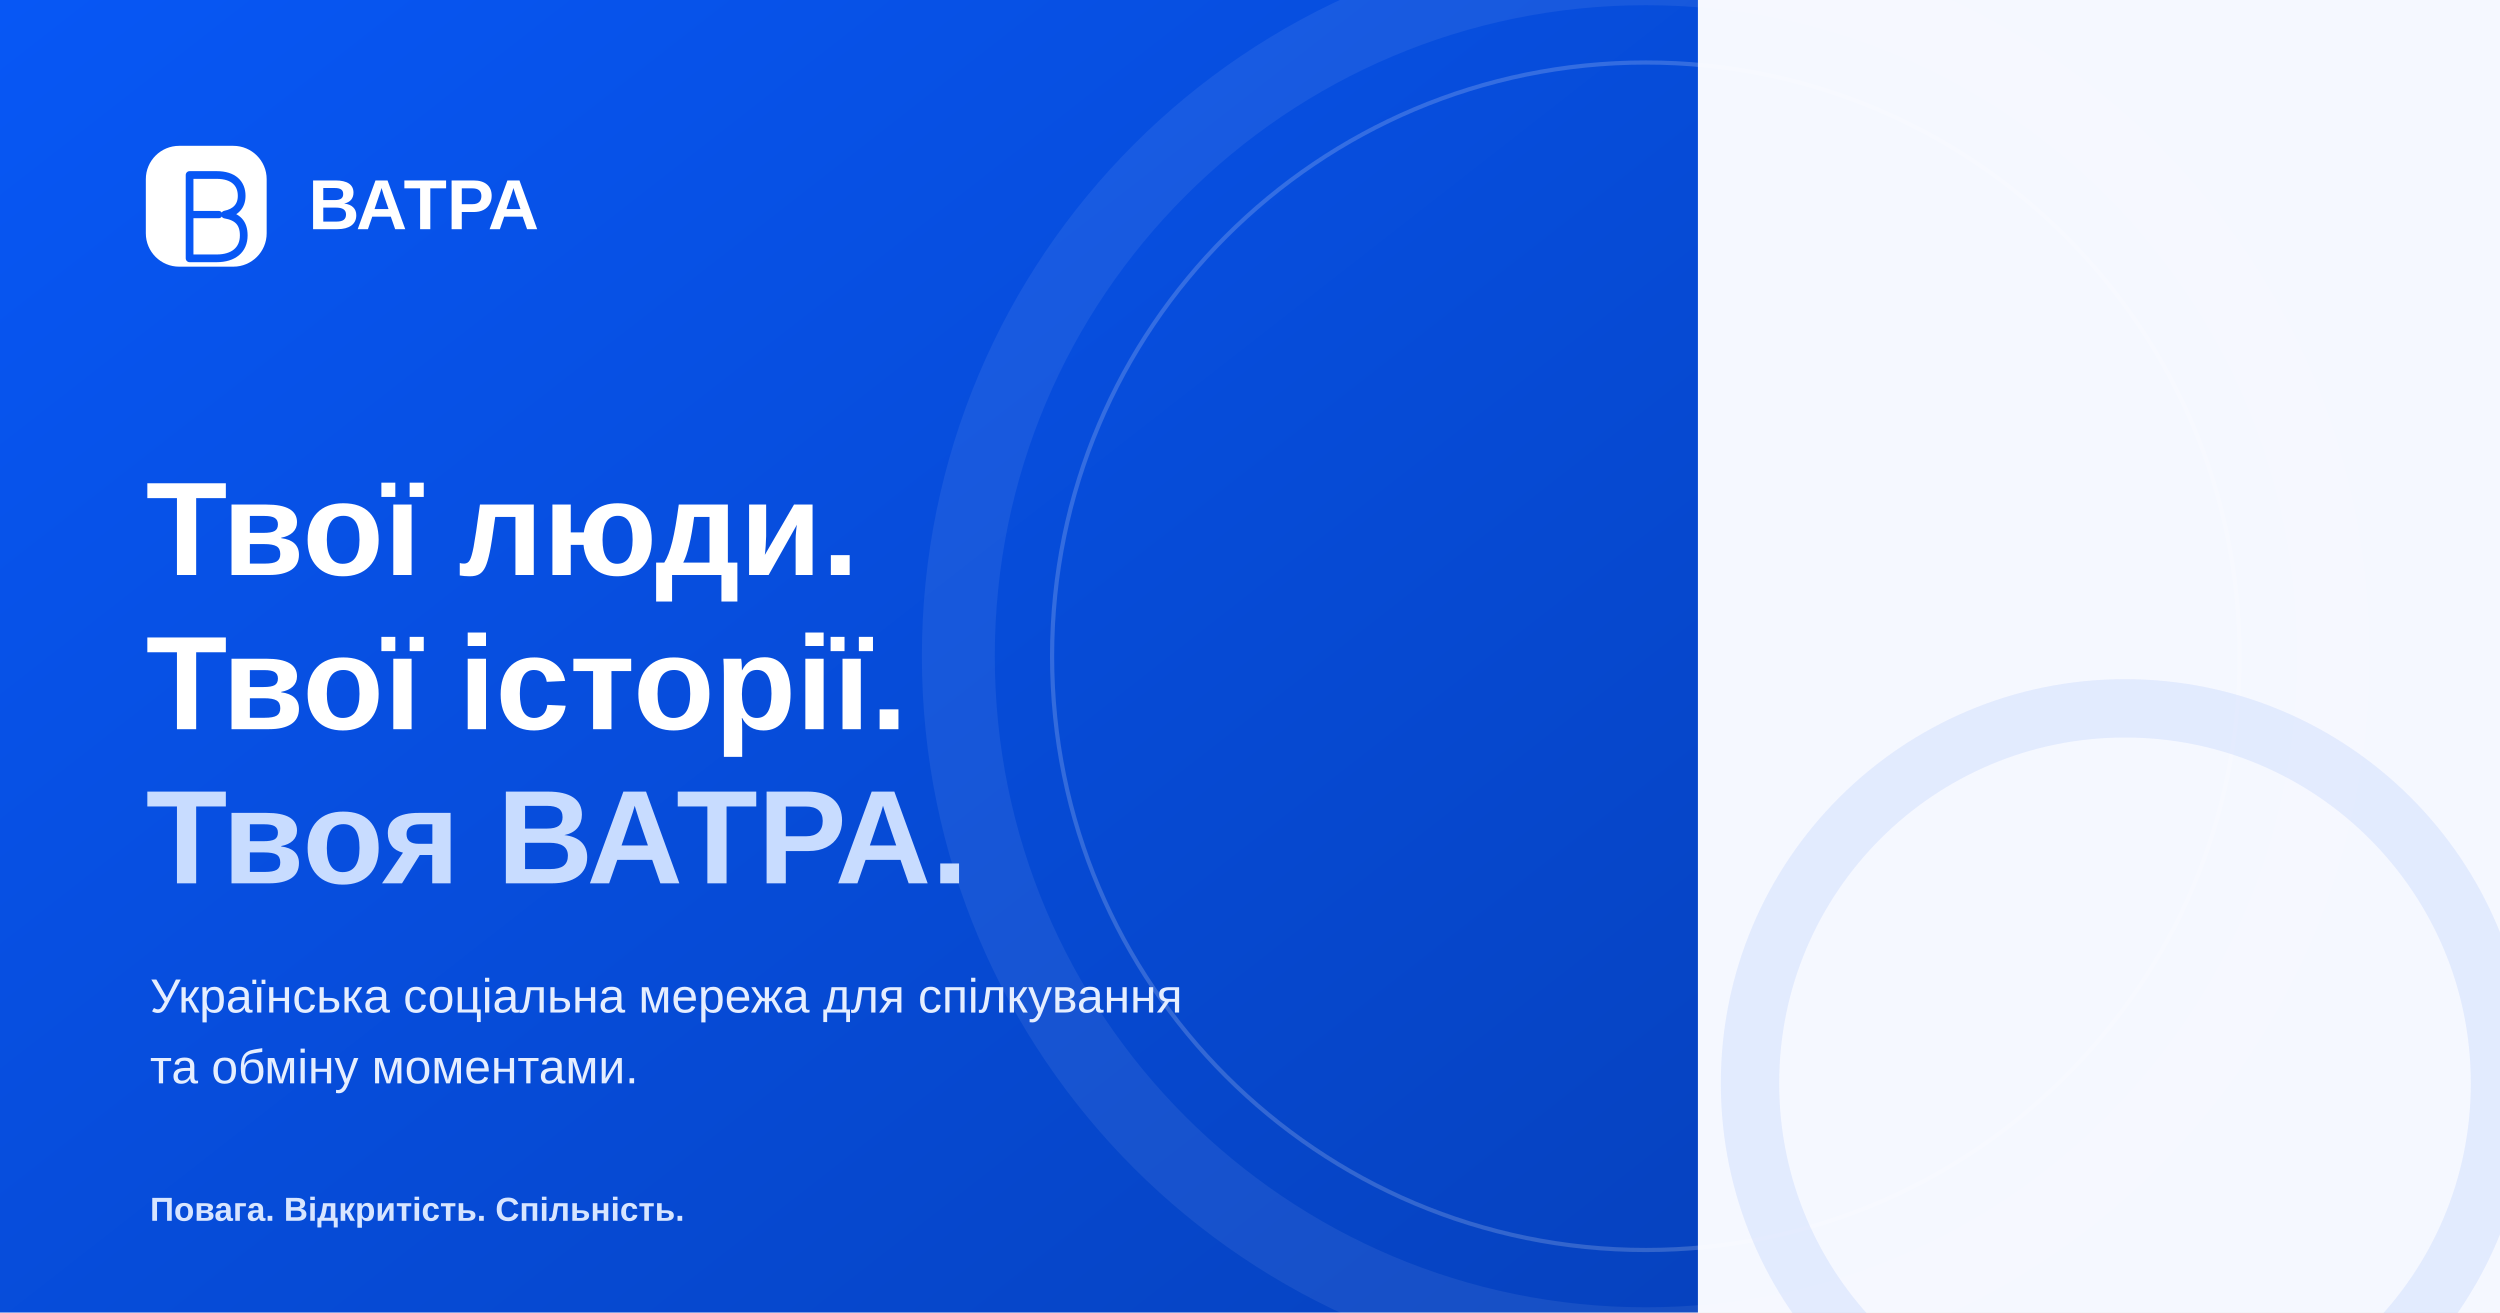
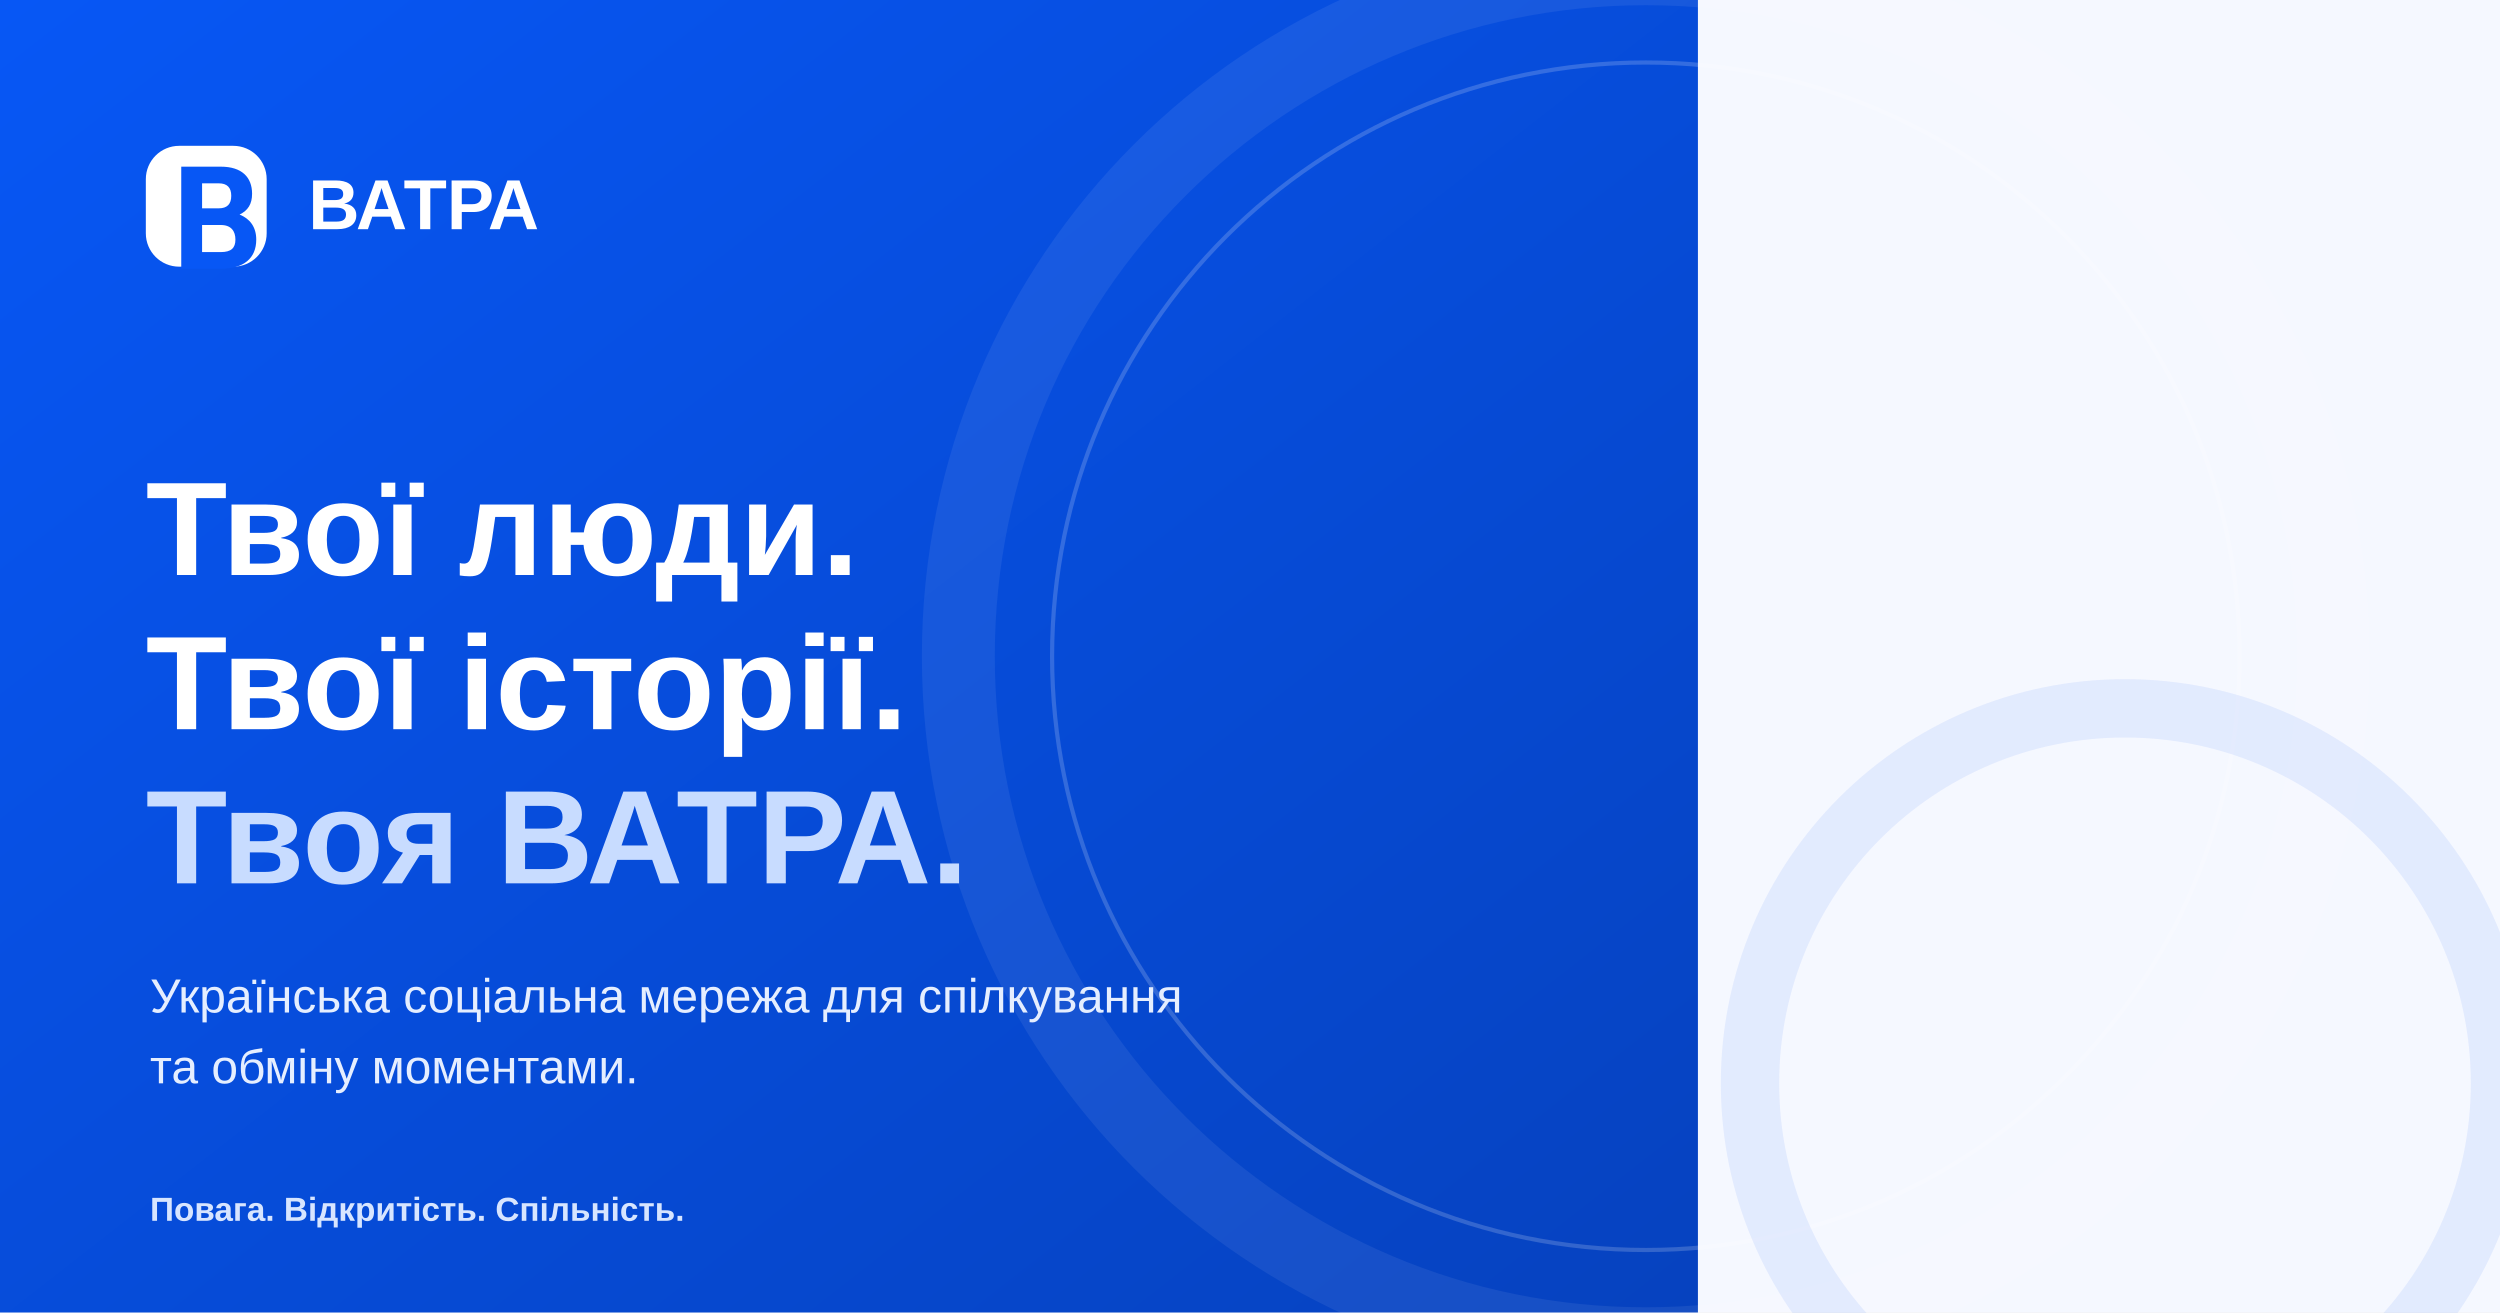
<svg xmlns="http://www.w3.org/2000/svg" width="1200" height="630" viewBox="0 0 1200 630">
  <defs>
    <linearGradient id="bg" x1="0" y1="0" x2="1" y2="1">
      <stop stop-color="#0757f5" />
      <stop offset="1" stop-color="#0642bf" />
    </linearGradient>
  </defs>
  <rect width="1200" height="630" fill="#f5f8ff" />
  <path d="M0 0H815V630H0Z" fill="url(#bg)" />
  <circle cx="790" cy="315" r="285" fill="none" stroke="#fff" stroke-opacity=".18" stroke-width="2" />
  <circle cx="790" cy="315" r="330" fill="none" stroke="#fff" stroke-opacity=".07" stroke-width="35" />
  <circle cx="1020" cy="520" r="180" fill="none" stroke="#0757f5" stroke-opacity=".08" stroke-width="28" />
  <rect x="70" y="70" width="58" height="58" rx="16" fill="#fff" />
-   <path d="M91 84h13c8 0 12 4 12 10 0 5-3 8-8 9 6 1 9 4 9 10 0 7-5 11-13 11H91Z" fill="none" stroke="#0757f5" stroke-width="3.7" stroke-linecap="round" stroke-linejoin="round" />
-   <path d="M92 103h13" stroke="#0757f5" stroke-width="3.5" stroke-linecap="round" />
+   <path fill="#0757f5" fill-rule="evenodd" d="M87 80h19c10 0 15 5 15 13 0 5-2 8-6 10 5 2 8 6 8 12 0 9-6 14-17 14H87V80Zm10 8v12h8c4 0 6-2 6-6s-2-6-6-6H97Zm0 20v13h9c5 0 7-2 7-6s-2-7-7-7H97Z" />
  <text x="148" y="110" font-family="Arial,sans-serif" font-size="34" font-weight="800" fill="#fff">ВАТРА</text>
  <text x="70" y="276" font-family="Arial,sans-serif" font-size="64" font-weight="800" fill="#fff">Твої люди.</text>
  <text x="70" y="350" font-family="Arial,sans-serif" font-size="64" font-weight="800" fill="#fff">Твої історії.</text>
  <text x="70" y="424" font-family="Arial,sans-serif" font-size="64" font-weight="800" fill="#c8dcff">Твоя ВАТРА.</text>
  <text x="72" y="486" font-family="Arial,sans-serif" font-size="23" fill="#e5eeff">Українська соціальна мережа для спілкування</text>
  <text x="72" y="520" font-family="Arial,sans-serif" font-size="23" fill="#e5eeff">та обміну моментами.</text>
  <text x="72" y="586" font-family="Arial,sans-serif" font-size="16" font-weight="700" fill="#d7e5ff">Повага. Відкритість. Спільність.</text>
</svg>
